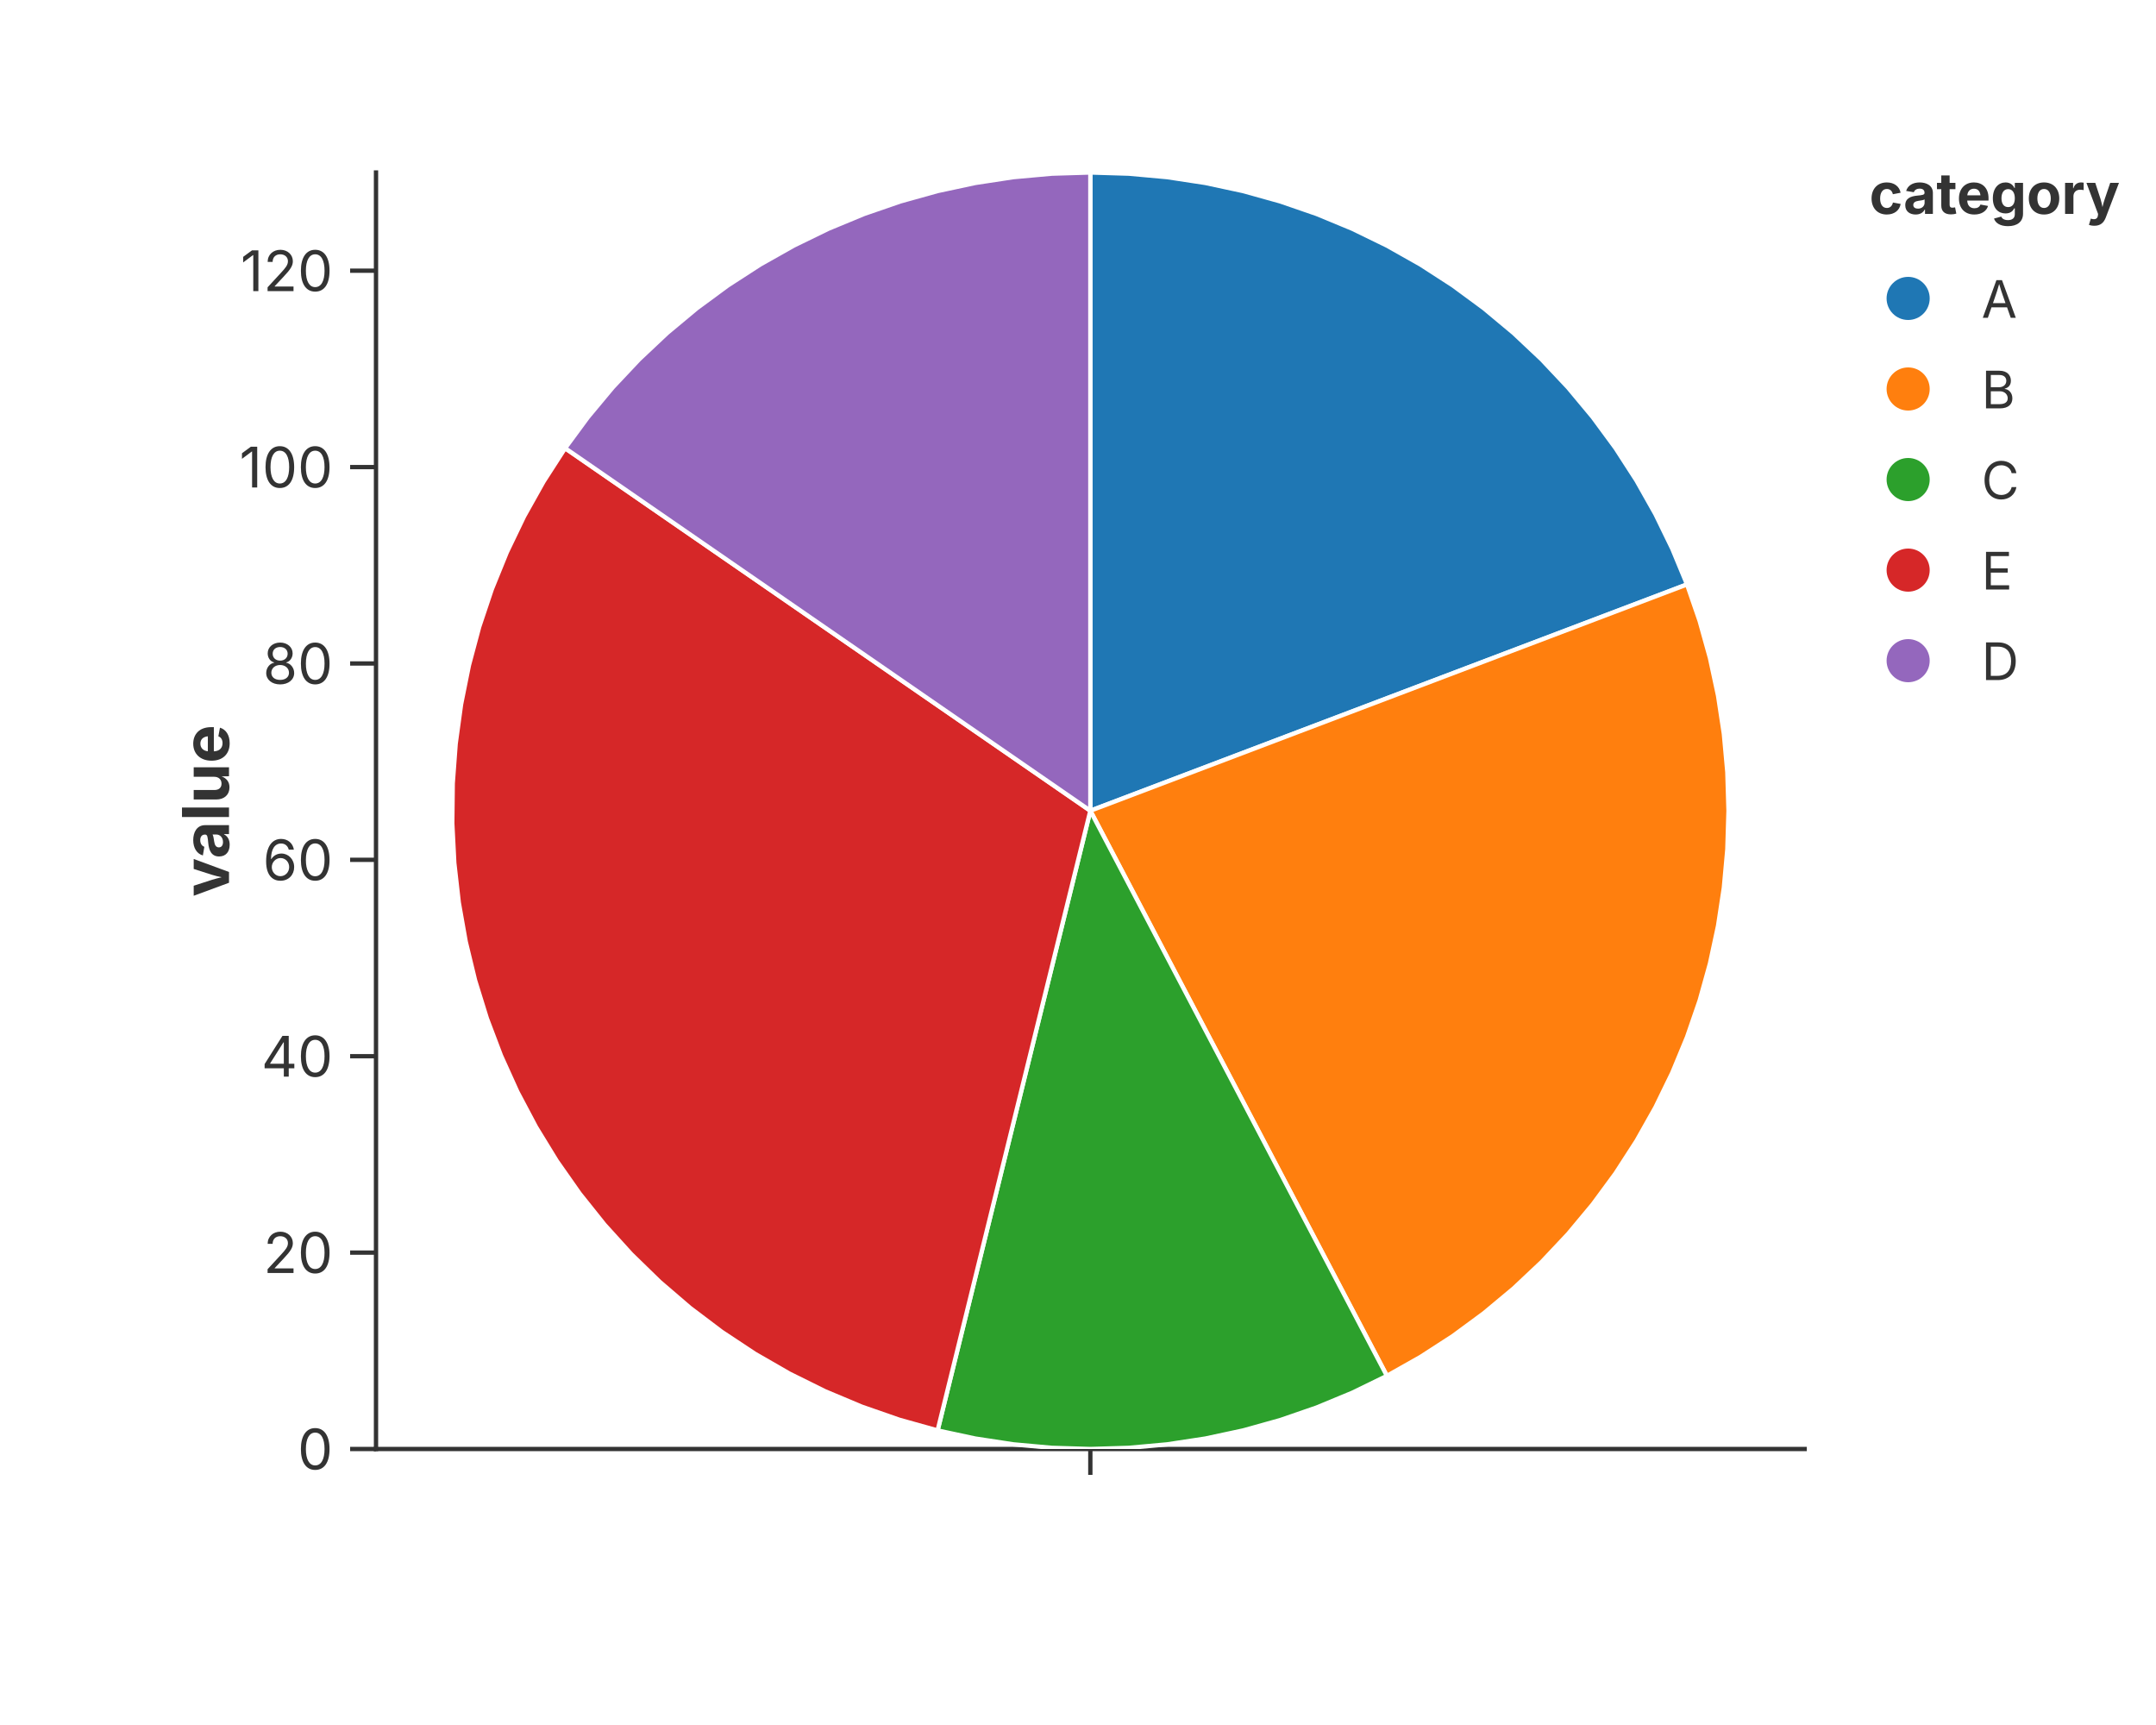
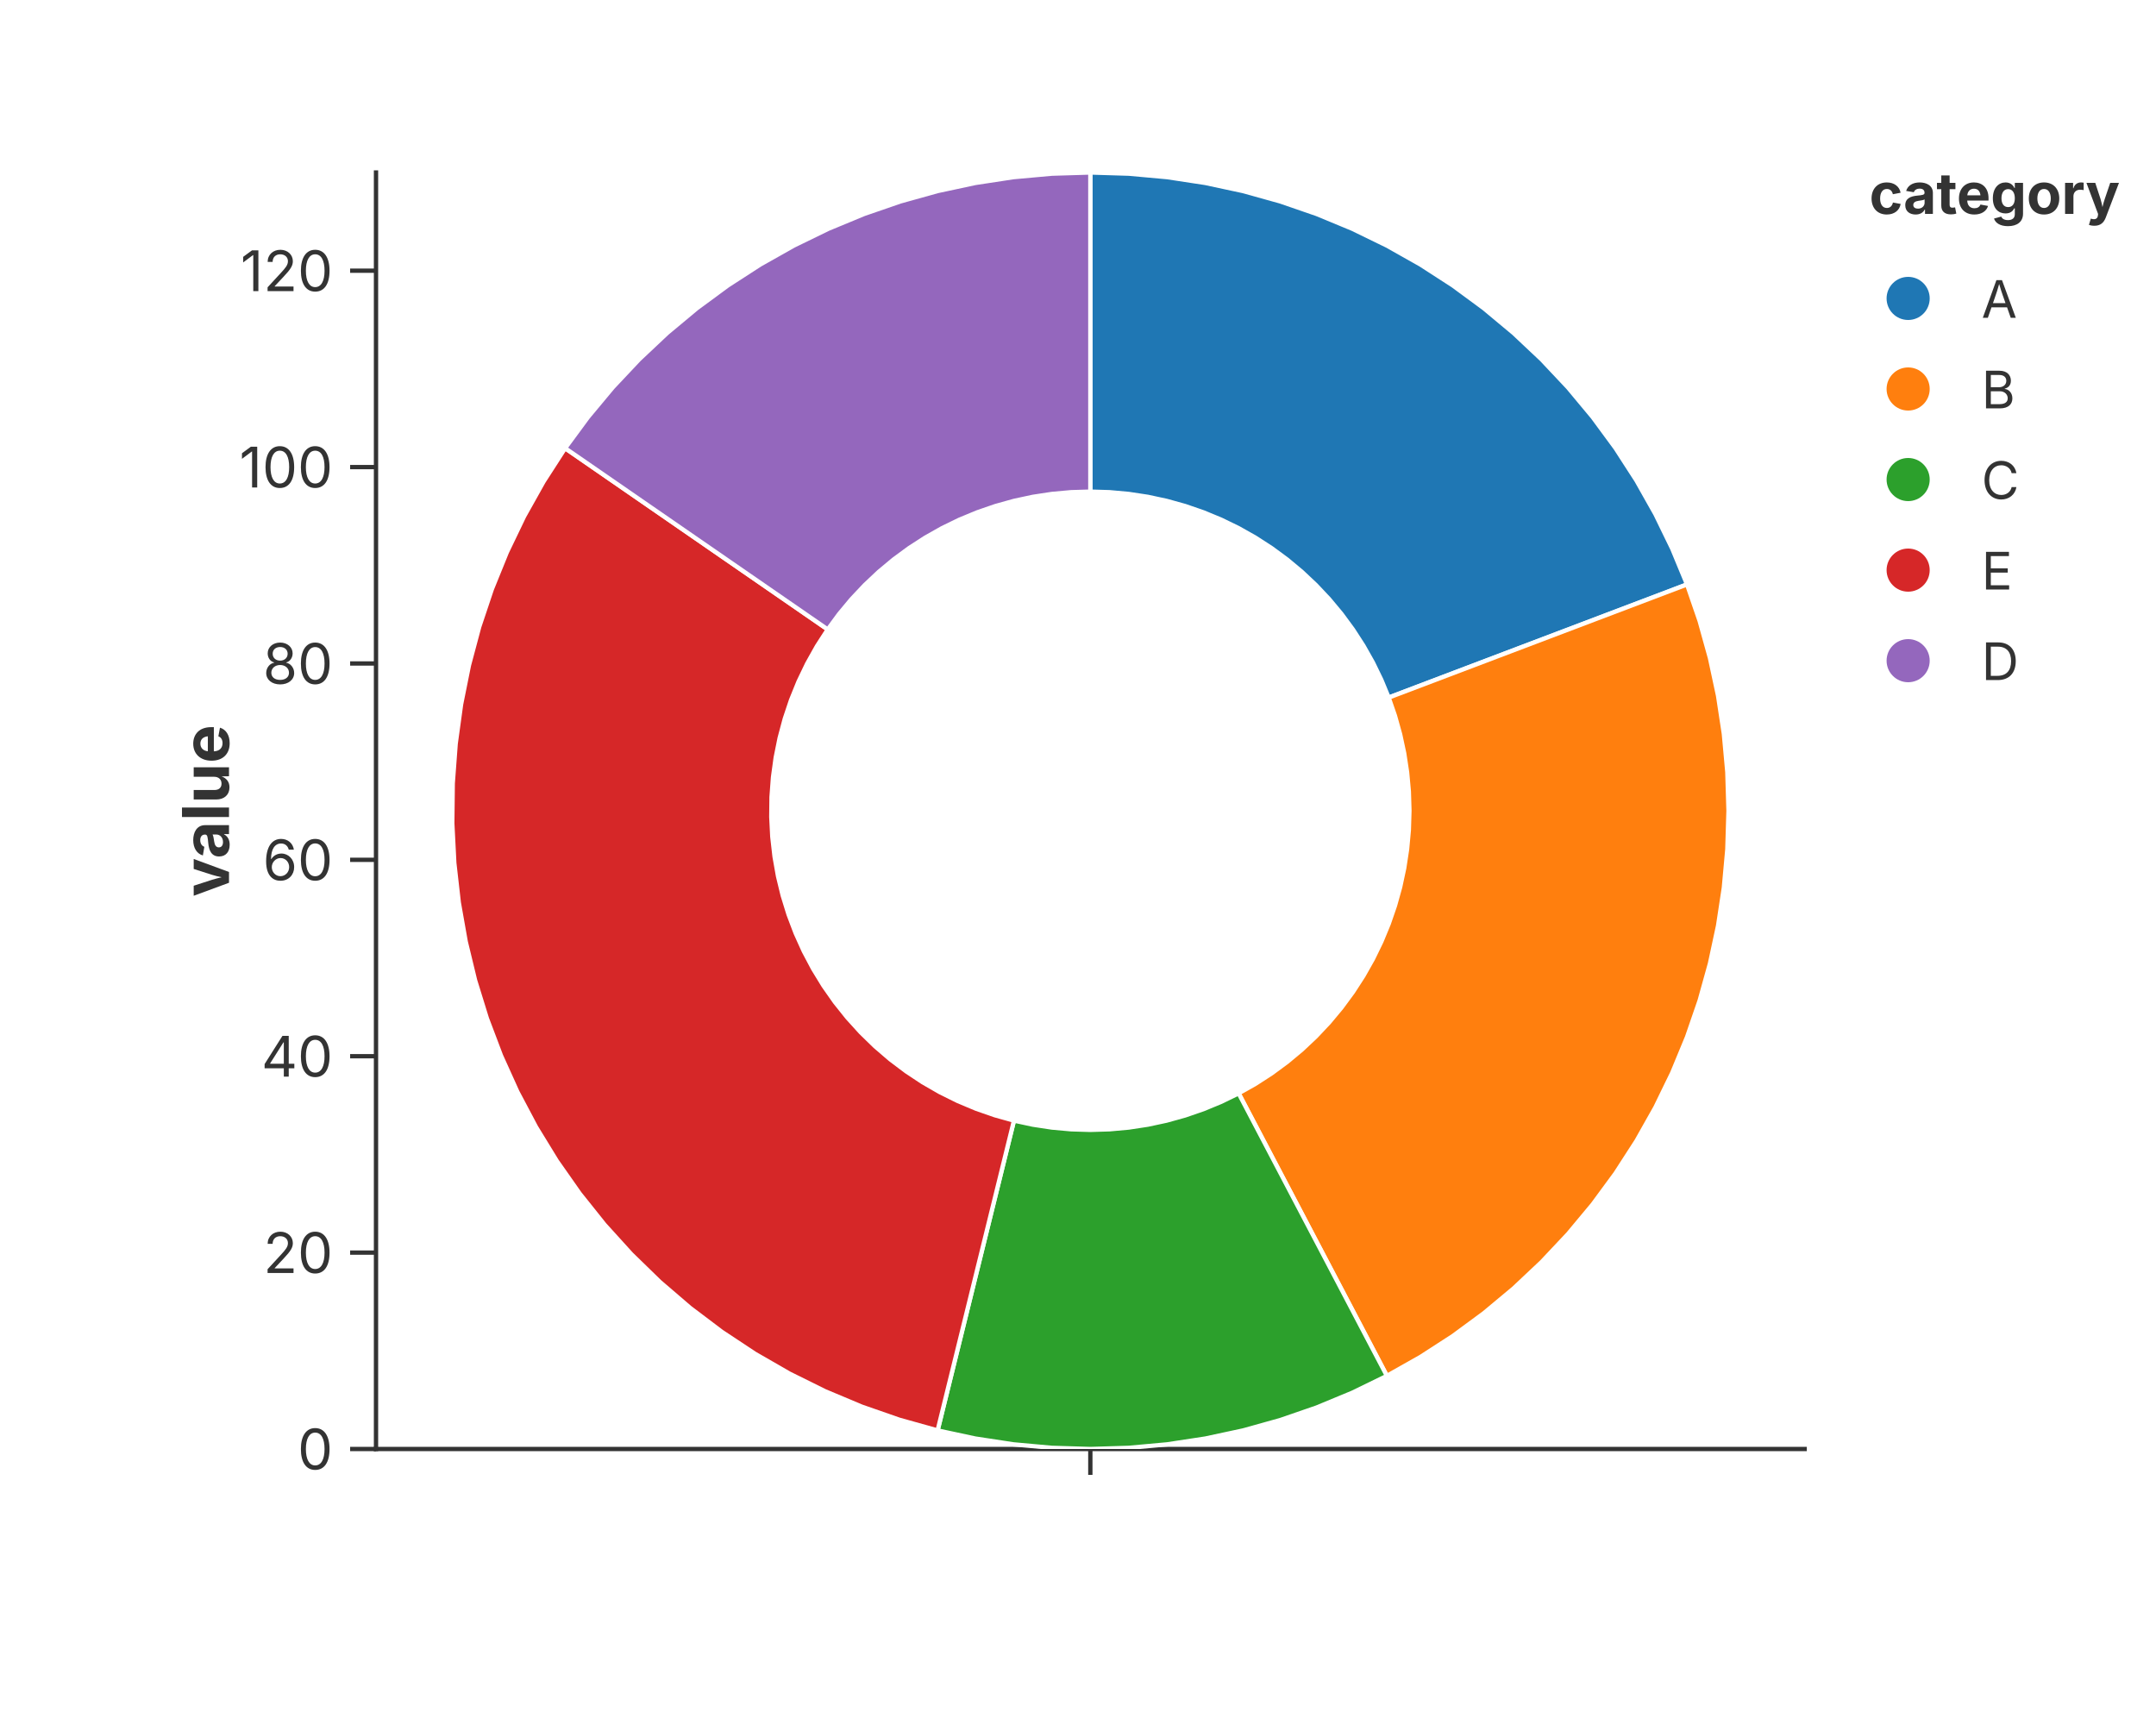
<svg xmlns="http://www.w3.org/2000/svg" width="500" height="400" viewBox="0 0 500 400">
  <rect width="100%" height="100%" fill="rgba(255,255,255,1.000)" />
  <line x1="87.20" y1="336.00" x2="418.52" y2="336.00" stroke="rgba(51,51,51,1.000)" stroke-width="1" stroke-linecap="square" />
  <line x1="252.86" y1="336.00" x2="252.86" y2="342.00" stroke="rgba(51,51,51,1.000)" stroke-width="1.0" />
  <text x="252.86" y="345.00" font-size="13" font-family="Inter, -apple-system, BlinkMacSystemFont, 'Segoe UI', Roboto, Helvetica, Arial, 'PingFang SC', 'Microsoft YaHei', Ubuntu, Cantarell, 'Noto Sans', sans-serif" fill="rgba(51,51,51,1.000)" text-anchor="middle" dominant-baseline="hanging" />
  <line x1="87.20" y1="40.00" x2="87.20" y2="336.00" stroke="rgba(51,51,51,1.000)" stroke-width="1" stroke-linecap="square" />
  <line x1="87.20" y1="336.00" x2="81.20" y2="336.00" stroke="rgba(51,51,51,1.000)" stroke-width="1.0" />
  <text x="77.20" y="336.00" font-size="13" font-family="Inter, -apple-system, BlinkMacSystemFont, 'Segoe UI', Roboto, Helvetica, Arial, 'PingFang SC', 'Microsoft YaHei', Ubuntu, Cantarell, 'Noto Sans', sans-serif" fill="rgba(51,51,51,1.000)" text-anchor="end" dominant-baseline="central">0</text>
  <line x1="87.20" y1="290.46" x2="81.20" y2="290.46" stroke="rgba(51,51,51,1.000)" stroke-width="1.0" />
  <text x="77.20" y="290.46" font-size="13" font-family="Inter, -apple-system, BlinkMacSystemFont, 'Segoe UI', Roboto, Helvetica, Arial, 'PingFang SC', 'Microsoft YaHei', Ubuntu, Cantarell, 'Noto Sans', sans-serif" fill="rgba(51,51,51,1.000)" text-anchor="end" dominant-baseline="central">20</text>
  <line x1="87.20" y1="244.92" x2="81.20" y2="244.92" stroke="rgba(51,51,51,1.000)" stroke-width="1.0" />
  <text x="77.20" y="244.92" font-size="13" font-family="Inter, -apple-system, BlinkMacSystemFont, 'Segoe UI', Roboto, Helvetica, Arial, 'PingFang SC', 'Microsoft YaHei', Ubuntu, Cantarell, 'Noto Sans', sans-serif" fill="rgba(51,51,51,1.000)" text-anchor="end" dominant-baseline="central">40</text>
  <line x1="87.20" y1="199.38" x2="81.20" y2="199.38" stroke="rgba(51,51,51,1.000)" stroke-width="1.0" />
  <text x="77.20" y="199.38" font-size="13" font-family="Inter, -apple-system, BlinkMacSystemFont, 'Segoe UI', Roboto, Helvetica, Arial, 'PingFang SC', 'Microsoft YaHei', Ubuntu, Cantarell, 'Noto Sans', sans-serif" fill="rgba(51,51,51,1.000)" text-anchor="end" dominant-baseline="central">60</text>
  <line x1="87.20" y1="153.85" x2="81.20" y2="153.85" stroke="rgba(51,51,51,1.000)" stroke-width="1.0" />
  <text x="77.20" y="153.85" font-size="13" font-family="Inter, -apple-system, BlinkMacSystemFont, 'Segoe UI', Roboto, Helvetica, Arial, 'PingFang SC', 'Microsoft YaHei', Ubuntu, Cantarell, 'Noto Sans', sans-serif" fill="rgba(51,51,51,1.000)" text-anchor="end" dominant-baseline="central">80</text>
  <line x1="87.20" y1="108.31" x2="81.20" y2="108.31" stroke="rgba(51,51,51,1.000)" stroke-width="1.0" />
  <text x="77.20" y="108.31" font-size="13" font-family="Inter, -apple-system, BlinkMacSystemFont, 'Segoe UI', Roboto, Helvetica, Arial, 'PingFang SC', 'Microsoft YaHei', Ubuntu, Cantarell, 'Noto Sans', sans-serif" fill="rgba(51,51,51,1.000)" text-anchor="end" dominant-baseline="central">100</text>
  <line x1="87.20" y1="62.77" x2="81.20" y2="62.77" stroke="rgba(51,51,51,1.000)" stroke-width="1.0" />
  <text x="77.20" y="62.77" font-size="13" font-family="Inter, -apple-system, BlinkMacSystemFont, 'Segoe UI', Roboto, Helvetica, Arial, 'PingFang SC', 'Microsoft YaHei', Ubuntu, Cantarell, 'Noto Sans', sans-serif" fill="rgba(51,51,51,1.000)" text-anchor="end" dominant-baseline="central">120</text>
  <text x="47.50" y="188.00" text-anchor="middle" font-size="15" font-family="Inter, -apple-system, BlinkMacSystemFont, 'Segoe UI', Roboto, Helvetica, Arial, 'PingFang SC', 'Microsoft YaHei', Ubuntu, Cantarell, 'Noto Sans', sans-serif" fill="rgba(51,51,51,1.000)" font-weight="bold" transform="rotate(-90, 47.50, 188.00)" dominant-baseline="middle">value</text>
  <defs>
    <clipPath id="plot-clip-area">
      <rect x="87.200" y="40.000" width="331.320" height="296.000" />
    </clipPath>
  </defs>
-   <polygon points="252.860,188.000 252.860,40.000 261.796,40.270 270.699,41.079 279.538,42.424 288.279,44.301 296.890,46.701 305.342,49.618 313.601,53.039 321.639,56.953 329.426,61.344 336.934,66.198 344.134,71.497 351.002,77.220 357.512,83.348 363.640,89.858 369.363,96.726 374.662,103.926 379.516,111.434 383.908,119.221 387.821,127.259 391.242,135.518 252.860,188.000 252.860,188.000 252.860,188.000 252.860,188.000 252.860,188.000 252.860,188.000 252.860,188.000 252.860,188.000 252.860,188.000 252.860,188.000 252.860,188.000 252.860,188.000 252.860,188.000 252.860,188.000 252.860,188.000 252.860,188.000 252.860,188.000 252.860,188.000 252.860,188.000 252.860,188.000" fill="rgba(31,119,180,1.000)" stroke="rgba(255,255,255,1.000)" stroke-width="1.000" fill-opacity="1.000" stroke-opacity="1.000" clip-path="url(#plot-clip-area)" />
-   <polygon points="252.860,188.000 391.242,135.518 394.159,143.970 396.559,152.581 398.436,161.322 399.781,170.161 400.590,179.064 400.860,188.000 400.590,196.936 399.781,205.839 398.436,214.678 396.559,223.419 394.159,232.030 391.242,240.482 387.821,248.741 383.908,256.779 379.516,264.566 374.662,272.074 369.363,279.274 363.640,286.142 357.512,292.652 351.002,298.780 344.134,304.503 336.934,309.802 329.426,314.656 321.639,319.047 252.860,188.000 252.860,188.000 252.860,188.000 252.860,188.000 252.860,188.000 252.860,188.000 252.860,188.000 252.860,188.000 252.860,188.000 252.860,188.000 252.860,188.000 252.860,188.000 252.860,188.000 252.860,188.000 252.860,188.000 252.860,188.000 252.860,188.000 252.860,188.000 252.860,188.000 252.860,188.000 252.860,188.000 252.860,188.000 252.860,188.000 252.860,188.000" fill="rgba(255,127,14,1.000)" stroke="rgba(255,255,255,1.000)" stroke-width="1.000" fill-opacity="1.000" stroke-opacity="1.000" clip-path="url(#plot-clip-area)" />
-   <polygon points="252.860,188.000 321.639,319.047 313.601,322.961 305.342,326.382 296.890,329.299 288.279,331.699 279.538,333.576 270.699,334.921 261.796,335.730 252.860,336.000 243.924,335.730 235.021,334.921 226.182,333.576 217.441,331.699 252.860,188.000 252.860,188.000 252.860,188.000 252.860,188.000 252.860,188.000 252.860,188.000 252.860,188.000 252.860,188.000 252.860,188.000 252.860,188.000 252.860,188.000 252.860,188.000" fill="rgba(44,160,44,1.000)" stroke="rgba(255,255,255,1.000)" stroke-width="1.000" fill-opacity="1.000" stroke-opacity="1.000" clip-path="url(#plot-clip-area)" />
-   <polygon points="252.860,188.000 217.441,331.699 208.554,329.213 199.839,326.177 191.331,322.604 183.061,318.507 175.063,313.904 167.368,308.810 160.005,303.247 153.003,297.236 146.389,290.800 140.189,283.965 134.427,276.756 129.126,269.202 124.305,261.333 119.985,253.178 116.181,244.770 112.909,236.142 110.180,227.326 108.007,218.357 106.396,209.270 105.356,200.101 104.888,190.884 104.996,181.656 105.679,172.453 106.934,163.311 108.756,154.264 111.139,145.348 114.073,136.599 117.546,128.049 121.545,119.732 126.055,111.681 131.058,103.926 252.860,188.000 252.860,188.000 252.860,188.000 252.860,188.000 252.860,188.000 252.860,188.000 252.860,188.000 252.860,188.000 252.860,188.000 252.860,188.000 252.860,188.000 252.860,188.000 252.860,188.000 252.860,188.000 252.860,188.000 252.860,188.000 252.860,188.000 252.860,188.000 252.860,188.000 252.860,188.000 252.860,188.000 252.860,188.000 252.860,188.000 252.860,188.000 252.860,188.000 252.860,188.000 252.860,188.000 252.860,188.000 252.860,188.000 252.860,188.000 252.860,188.000" fill="rgba(214,39,40,1.000)" stroke="rgba(255,255,255,1.000)" stroke-width="1.000" fill-opacity="1.000" stroke-opacity="1.000" clip-path="url(#plot-clip-area)" />
-   <polygon points="252.860,188.000 131.058,103.926 136.357,96.726 142.080,89.858 148.208,83.348 154.718,77.220 161.586,71.497 168.786,66.198 176.294,61.344 184.081,56.953 192.119,53.039 200.378,49.618 208.830,46.701 217.441,44.301 226.182,42.424 235.021,41.079 243.924,40.270 252.860,40.000 252.860,188.000 252.860,188.000 252.860,188.000 252.860,188.000 252.860,188.000 252.860,188.000 252.860,188.000 252.860,188.000 252.860,188.000 252.860,188.000 252.860,188.000 252.860,188.000 252.860,188.000 252.860,188.000 252.860,188.000 252.860,188.000" fill="rgba(148,103,189,1.000)" stroke="rgba(255,255,255,1.000)" stroke-width="1.000" fill-opacity="1.000" stroke-opacity="1.000" clip-path="url(#plot-clip-area)" />
+   <polygon points="252.860,114.000 252.860,40.000 261.796,40.270 270.699,41.079 279.538,42.424 288.279,44.301 296.890,46.701 305.342,49.618 313.601,53.039 321.639,56.953 329.426,61.344 336.934,66.198 344.134,71.497 351.002,77.220 357.512,83.348 363.640,89.858 369.363,96.726 374.662,103.926 379.516,111.434 383.908,119.221 387.821,127.259 391.242,135.518 322.051,161.759 320.341,157.629 318.384,153.610 316.188,149.717 313.761,145.963 311.112,142.363 308.250,138.929 305.186,135.674 301.931,132.610 298.497,129.748 294.897,127.099 291.143,124.672 287.250,122.476 283.231,120.519 279.101,118.809 274.875,117.351 270.569,116.150 266.199,115.212 261.780,114.540 257.328,114.135" fill="rgba(31,119,180,1.000)" stroke="rgba(255,255,255,1.000)" stroke-width="1.000" fill-opacity="1.000" stroke-opacity="1.000" clip-path="url(#plot-clip-area)" />
+   <polygon points="322.051,161.759 391.242,135.518 394.159,143.970 396.559,152.581 398.436,161.322 399.781,170.161 400.590,179.064 400.860,188.000 400.590,196.936 399.781,205.839 398.436,214.678 396.559,223.419 394.159,232.030 391.242,240.482 387.821,248.741 383.908,256.779 379.516,264.566 374.662,272.074 369.363,279.274 363.640,286.142 357.512,292.652 351.002,298.780 344.134,304.503 336.934,309.802 329.426,314.656 321.639,319.047 287.250,253.524 291.143,251.328 294.897,248.901 298.497,246.252 301.931,243.390 305.186,240.326 308.250,237.071 311.112,233.637 313.761,230.037 316.188,226.283 318.384,222.390 320.341,218.371 322.051,214.241 323.509,210.015 324.710,205.709 325.648,201.339 326.320,196.920 326.725,192.468 326.860,188.000 326.725,183.532 326.320,179.080 325.648,174.661 324.710,170.291 323.509,165.985" fill="rgba(255,127,14,1.000)" stroke="rgba(255,255,255,1.000)" stroke-width="1.000" fill-opacity="1.000" stroke-opacity="1.000" clip-path="url(#plot-clip-area)" />
+   <polygon points="287.250,253.524 321.639,319.047 313.601,322.961 305.342,326.382 296.890,329.299 288.279,331.699 279.538,333.576 270.699,334.921 261.796,335.730 252.860,336.000 243.924,335.730 235.021,334.921 226.182,333.576 217.441,331.699 235.151,259.850 239.521,260.788 243.940,261.460 248.392,261.865 252.860,262.000 257.328,261.865 261.780,261.460 266.199,260.788 270.569,259.850 274.875,258.649 279.101,257.191 283.231,255.481" fill="rgba(44,160,44,1.000)" stroke="rgba(255,255,255,1.000)" stroke-width="1.000" fill-opacity="1.000" stroke-opacity="1.000" clip-path="url(#plot-clip-area)" />
+   <polygon points="235.151,259.850 217.441,331.699 208.554,329.213 199.839,326.177 191.331,322.604 183.061,318.507 175.063,313.904 167.368,308.810 160.005,303.247 153.003,297.236 146.389,290.800 140.189,283.965 134.427,276.756 129.126,269.202 124.305,261.333 119.985,253.178 116.181,244.770 112.909,236.142 110.180,227.326 108.007,218.357 106.396,209.270 105.356,200.101 104.888,190.884 104.996,181.656 105.679,172.453 106.934,163.311 108.756,154.264 111.139,145.348 114.073,136.599 117.546,128.049 121.545,119.732 126.055,111.681 131.058,103.926 191.959,145.963 189.458,149.840 187.203,153.866 185.203,158.025 183.466,162.299 181.999,166.674 180.808,171.132 179.897,175.655 179.269,180.227 178.928,184.828 178.874,189.442 179.108,194.050 179.628,198.635 180.433,203.179 181.520,207.663 182.884,212.071 184.521,216.385 186.422,220.589 188.583,224.666 190.993,228.601 193.644,232.378 196.524,235.982 199.624,239.400 202.931,242.618 206.432,245.624 210.114,248.405 213.962,250.952 217.961,253.254 222.095,255.302 226.350,257.088 230.707,258.606" fill="rgba(214,39,40,1.000)" stroke="rgba(255,255,255,1.000)" stroke-width="1.000" fill-opacity="1.000" stroke-opacity="1.000" clip-path="url(#plot-clip-area)" />
+   <polygon points="191.959,145.963 131.058,103.926 136.357,96.726 142.080,89.858 148.208,83.348 154.718,77.220 161.586,71.497 168.786,66.198 176.294,61.344 184.081,56.953 192.119,53.039 200.378,49.618 208.830,46.701 217.441,44.301 226.182,42.424 235.021,41.079 243.924,40.270 252.860,40.000 252.860,114.000 248.392,114.135 243.940,114.540 239.521,115.212 235.151,116.150 230.845,117.351 226.619,118.809 222.489,120.519 218.470,122.476 214.577,124.672 210.823,127.099 207.223,129.748 203.789,132.610 200.534,135.674 197.470,138.929 194.608,142.363" fill="rgba(148,103,189,1.000)" stroke="rgba(255,255,255,1.000)" stroke-width="1.000" fill-opacity="1.000" stroke-opacity="1.000" clip-path="url(#plot-clip-area)" />
  <text x="433.520" y="49.600" font-size="13.2" font-family="Inter, -apple-system, BlinkMacSystemFont, 'Segoe UI', Roboto, Helvetica, Arial, 'PingFang SC', 'Microsoft YaHei', Ubuntu, Cantarell, 'Noto Sans', sans-serif" fill="rgba(51,51,51,1.000)" fill-opacity="1.000" text-anchor="start" font-weight="bold">category</text>
  <circle cx="442.520" cy="69.200" r="5.000" fill="rgba(31,119,180,1.000)" stroke="none" stroke-width="0.000" fill-opacity="1.000" stroke-opacity="1.000" />
  <text x="459.520" y="73.700" font-size="12.0" font-family="Inter, -apple-system, BlinkMacSystemFont, 'Segoe UI', Roboto, Helvetica, Arial, 'PingFang SC', 'Microsoft YaHei', Ubuntu, Cantarell, 'Noto Sans', sans-serif" fill="rgba(51,51,51,1.000)" fill-opacity="1.000" text-anchor="start" font-weight="normal">A</text>
  <circle cx="442.520" cy="90.200" r="5.000" fill="rgba(255,127,14,1.000)" stroke="none" stroke-width="0.000" fill-opacity="1.000" stroke-opacity="1.000" />
  <text x="459.520" y="94.700" font-size="12.0" font-family="Inter, -apple-system, BlinkMacSystemFont, 'Segoe UI', Roboto, Helvetica, Arial, 'PingFang SC', 'Microsoft YaHei', Ubuntu, Cantarell, 'Noto Sans', sans-serif" fill="rgba(51,51,51,1.000)" fill-opacity="1.000" text-anchor="start" font-weight="normal">B</text>
  <circle cx="442.520" cy="111.200" r="5.000" fill="rgba(44,160,44,1.000)" stroke="none" stroke-width="0.000" fill-opacity="1.000" stroke-opacity="1.000" />
  <text x="459.520" y="115.700" font-size="12.0" font-family="Inter, -apple-system, BlinkMacSystemFont, 'Segoe UI', Roboto, Helvetica, Arial, 'PingFang SC', 'Microsoft YaHei', Ubuntu, Cantarell, 'Noto Sans', sans-serif" fill="rgba(51,51,51,1.000)" fill-opacity="1.000" text-anchor="start" font-weight="normal">C</text>
  <circle cx="442.520" cy="132.200" r="5.000" fill="rgba(214,39,40,1.000)" stroke="none" stroke-width="0.000" fill-opacity="1.000" stroke-opacity="1.000" />
  <text x="459.520" y="136.700" font-size="12.0" font-family="Inter, -apple-system, BlinkMacSystemFont, 'Segoe UI', Roboto, Helvetica, Arial, 'PingFang SC', 'Microsoft YaHei', Ubuntu, Cantarell, 'Noto Sans', sans-serif" fill="rgba(51,51,51,1.000)" fill-opacity="1.000" text-anchor="start" font-weight="normal">E</text>
  <circle cx="442.520" cy="153.200" r="5.000" fill="rgba(148,103,189,1.000)" stroke="none" stroke-width="0.000" fill-opacity="1.000" stroke-opacity="1.000" />
  <text x="459.520" y="157.700" font-size="12.0" font-family="Inter, -apple-system, BlinkMacSystemFont, 'Segoe UI', Roboto, Helvetica, Arial, 'PingFang SC', 'Microsoft YaHei', Ubuntu, Cantarell, 'Noto Sans', sans-serif" fill="rgba(51,51,51,1.000)" fill-opacity="1.000" text-anchor="start" font-weight="normal">D</text>
</svg>
